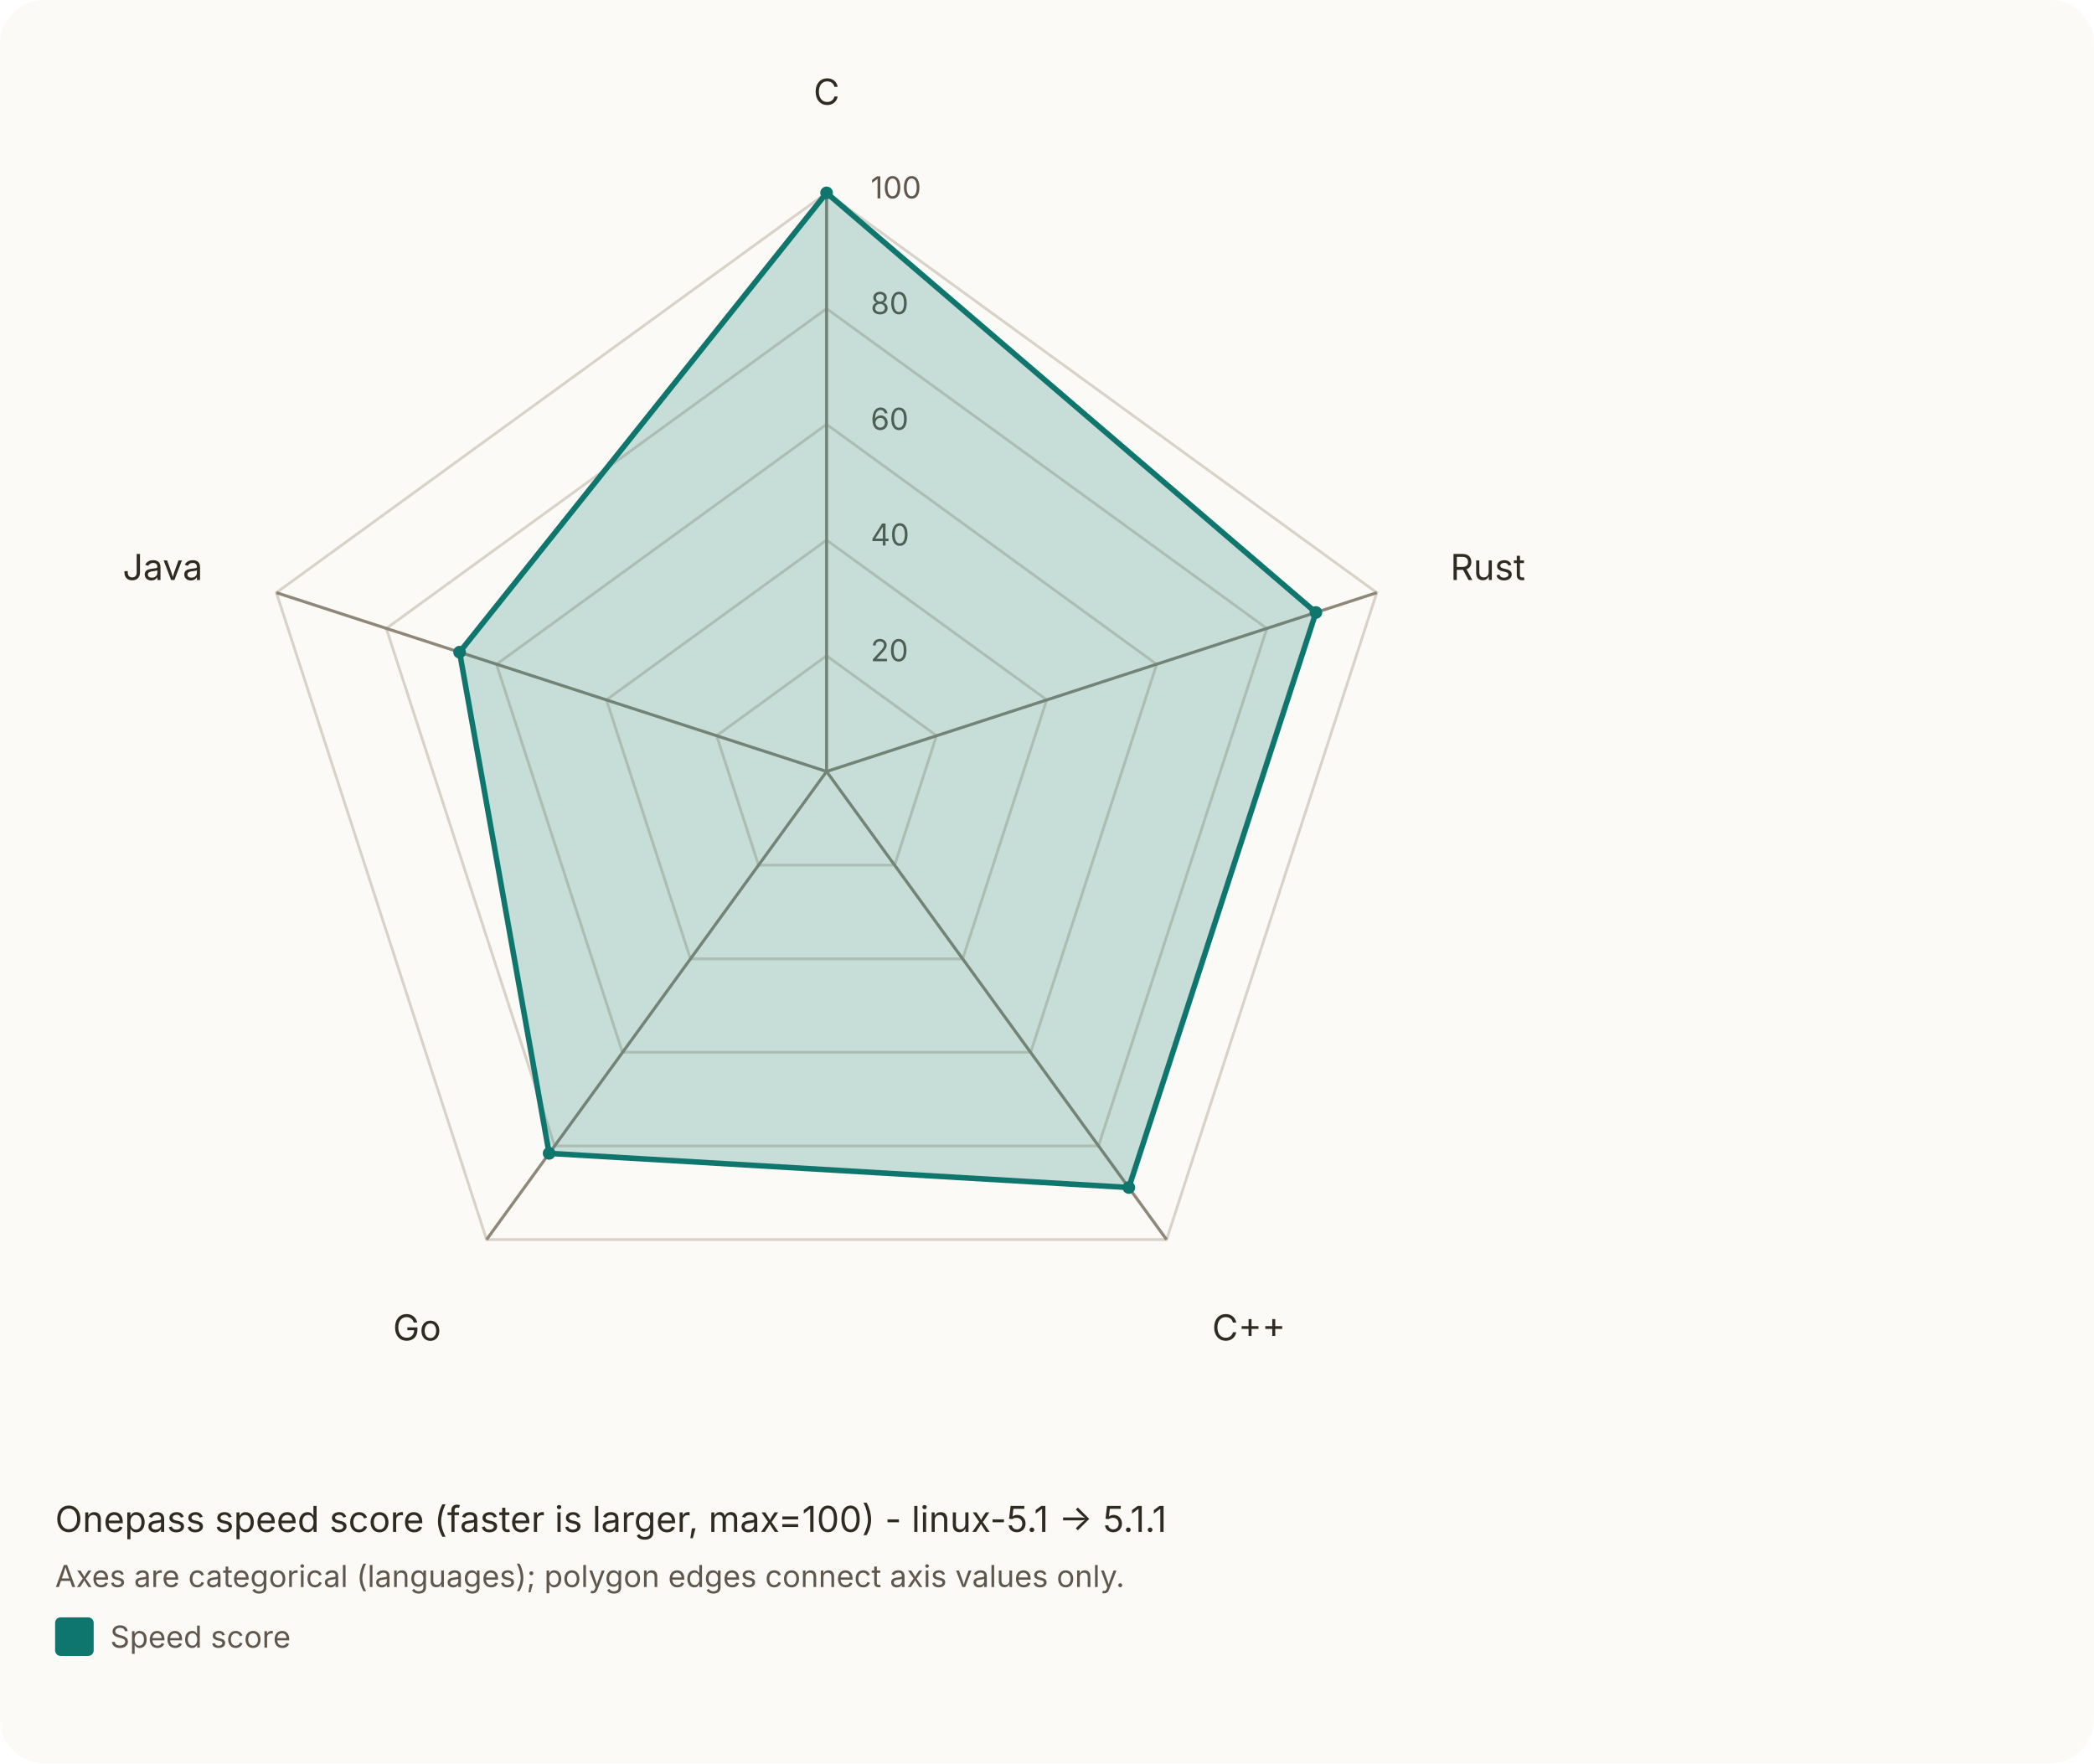
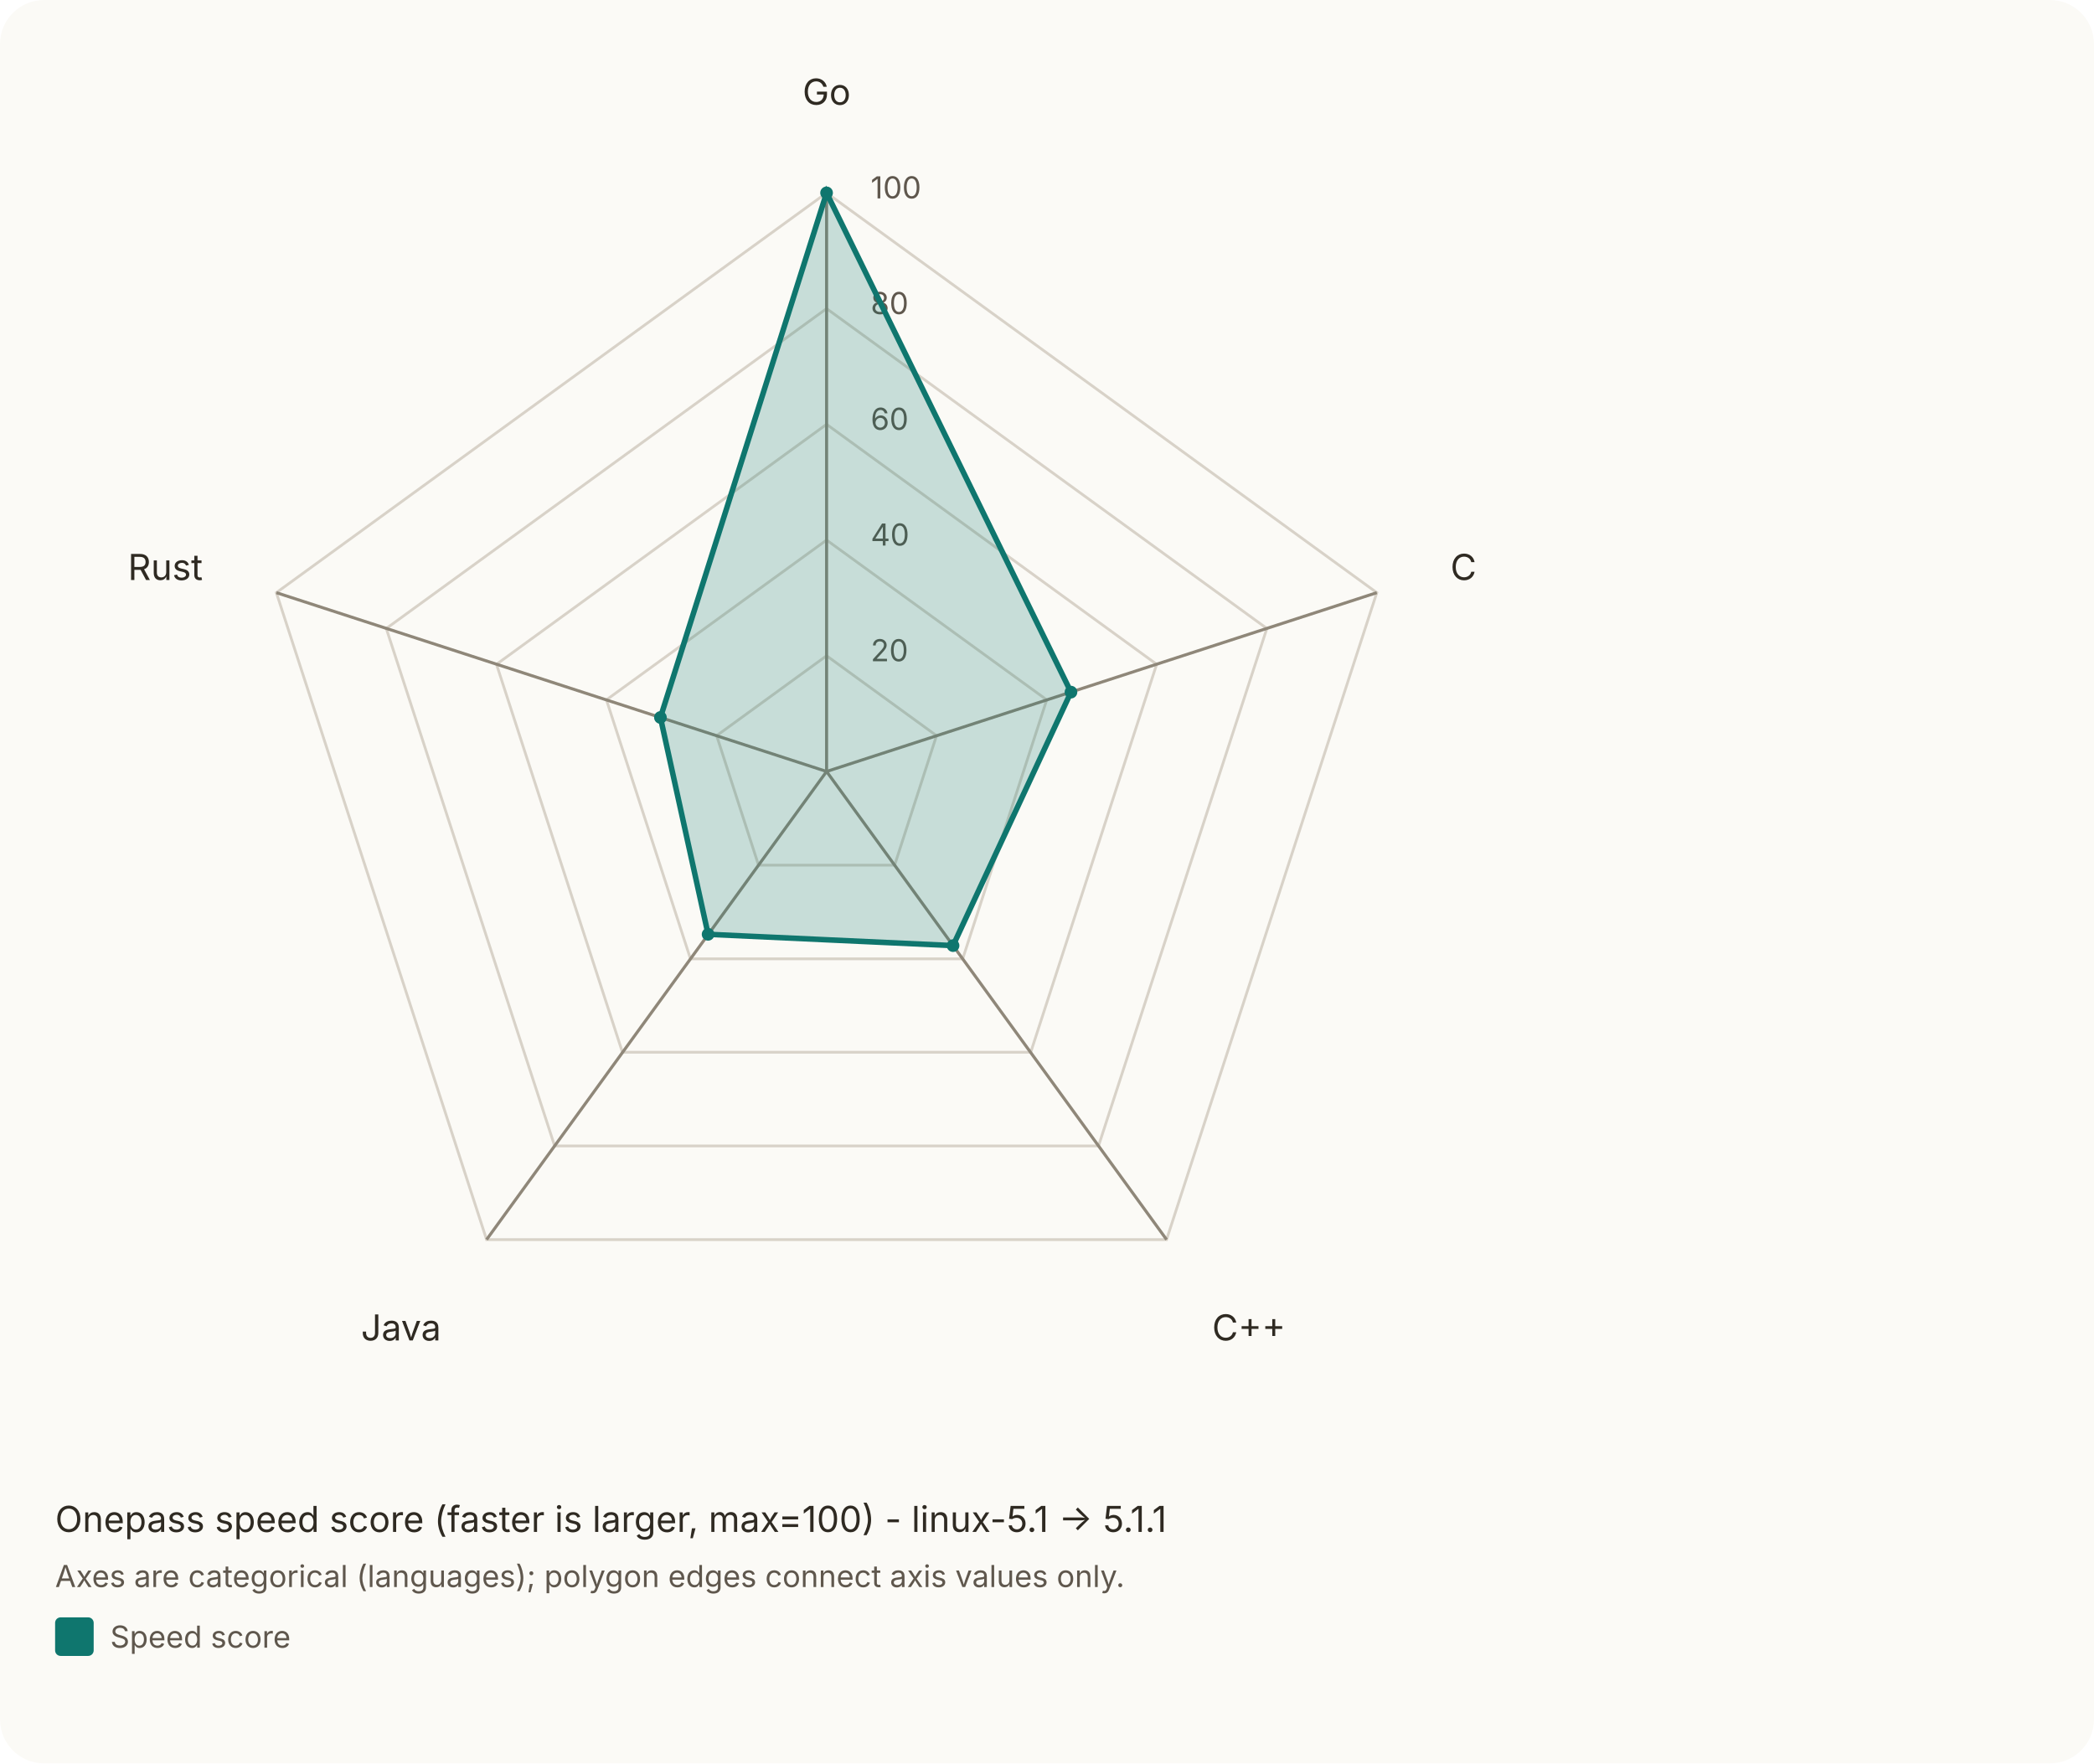
<svg xmlns="http://www.w3.org/2000/svg" viewBox="0 0 760 640" role="img" aria-labelledby="title desc">
  <style>
    .bg { fill: #fbfaf6; }
    .grid { fill: none; stroke: #d8d2c8; stroke-width: 1; }
    .axis { stroke: #8f8779; stroke-width: 1.1; }
    .label { fill: #2f2a22; font: 13px ui-sans-serif, -apple-system, BlinkMacSystemFont, "Segoe UI", sans-serif; }
    .small { fill: #5f574d; font: 11px ui-sans-serif, -apple-system, BlinkMacSystemFont, "Segoe UI", sans-serif; }
  </style>
  <rect class="bg" x="0" y="0" width="760" height="640" rx="16" />
  <polygon class="grid" points="300.0,238.0 339.9,267.0 324.7,314.0 275.3,314.0 260.1,267.0" />
  <polygon class="grid" points="300.0,196.0 379.9,254.0 349.4,348.0 250.6,348.0 220.1,254.0" />
  <polygon class="grid" points="300.0,154.0 419.8,241.1 374.1,381.9 225.9,381.9 180.2,241.1" />
  <polygon class="grid" points="300.0,112.0 459.8,228.1 398.7,415.9 201.3,415.9 140.2,228.1" />
  <polygon class="grid" points="300.0,70.0 499.7,215.1 423.4,449.9 176.6,449.9 100.3,215.1" />
  <line class="axis" x1="300" y1="280" x2="300.0" y2="70.0" />
  <line class="axis" x1="300" y1="280" x2="499.7" y2="215.1" />
  <line class="axis" x1="300" y1="280" x2="423.4" y2="449.9" />
  <line class="axis" x1="300" y1="280" x2="176.6" y2="449.9" />
  <line class="axis" x1="300" y1="280" x2="100.3" y2="215.1" />
  <text class="small" x="316.0" y="240.0">20</text>
  <text class="small" x="316.0" y="198.0">40</text>
  <text class="small" x="316.0" y="156.0">60</text>
  <text class="small" x="316.0" y="114.0">80</text>
  <text class="small" x="316.0" y="72.0">100</text>
-   <text class="label" x="300.0" y="38.0" text-anchor="middle">C</text>
-   <text class="label" x="526.4" y="210.5" text-anchor="start">Rust</text>
+   <text class="label" x="300.0" y="38.0" text-anchor="middle">Go</text>
+   <text class="label" x="526.4" y="210.5" text-anchor="start">C</text>
  <text class="label" x="439.9" y="486.5" text-anchor="start">C++</text>
-   <text class="label" x="160.1" y="486.5" text-anchor="end">Go</text>
-   <text class="label" x="73.6" y="210.5" text-anchor="end">Java</text>
-   <polygon points="300.0,70.0 477.6,222.3 409.7,431.0 199.3,418.6 166.8,236.7" fill="#0f766e" fill-opacity="0.22" stroke="#0f766e" stroke-width="2" />
+   <text class="label" x="160.1" y="486.5" text-anchor="end">Java</text>
+   <text class="label" x="73.6" y="210.5" text-anchor="end">Rust</text>
+   <polygon points="300.0,70.0 388.7,251.2 345.9,343.2 257.0,339.1 239.7,260.4" fill="#0f766e" fill-opacity="0.22" stroke="#0f766e" stroke-width="2" />
  <circle cx="300.0" cy="70.0" r="2.3" fill="#0f766e" />
-   <circle cx="477.6" cy="222.3" r="2.3" fill="#0f766e" />
-   <circle cx="409.7" cy="431.0" r="2.3" fill="#0f766e" />
-   <circle cx="199.3" cy="418.6" r="2.3" fill="#0f766e" />
-   <circle cx="166.8" cy="236.7" r="2.3" fill="#0f766e" />
+   <circle cx="388.7" cy="251.2" r="2.3" fill="#0f766e" />
+   <circle cx="345.9" cy="343.2" r="2.3" fill="#0f766e" />
+   <circle cx="257.0" cy="339.1" r="2.3" fill="#0f766e" />
+   <circle cx="239.7" cy="260.4" r="2.3" fill="#0f766e" />
  <text class="label" x="20" y="556">Onepass speed score (faster is larger, max=100) - linux-5.1 -&gt; 5.1.1</text>
  <text class="small" x="20" y="576">Axes are categorical (languages); polygon edges connect axis values only.</text>
  <rect x="20" y="587" width="14" height="14" rx="2" fill="#0f766e" />
  <text class="small" x="40" y="598">Speed score</text>
</svg>
